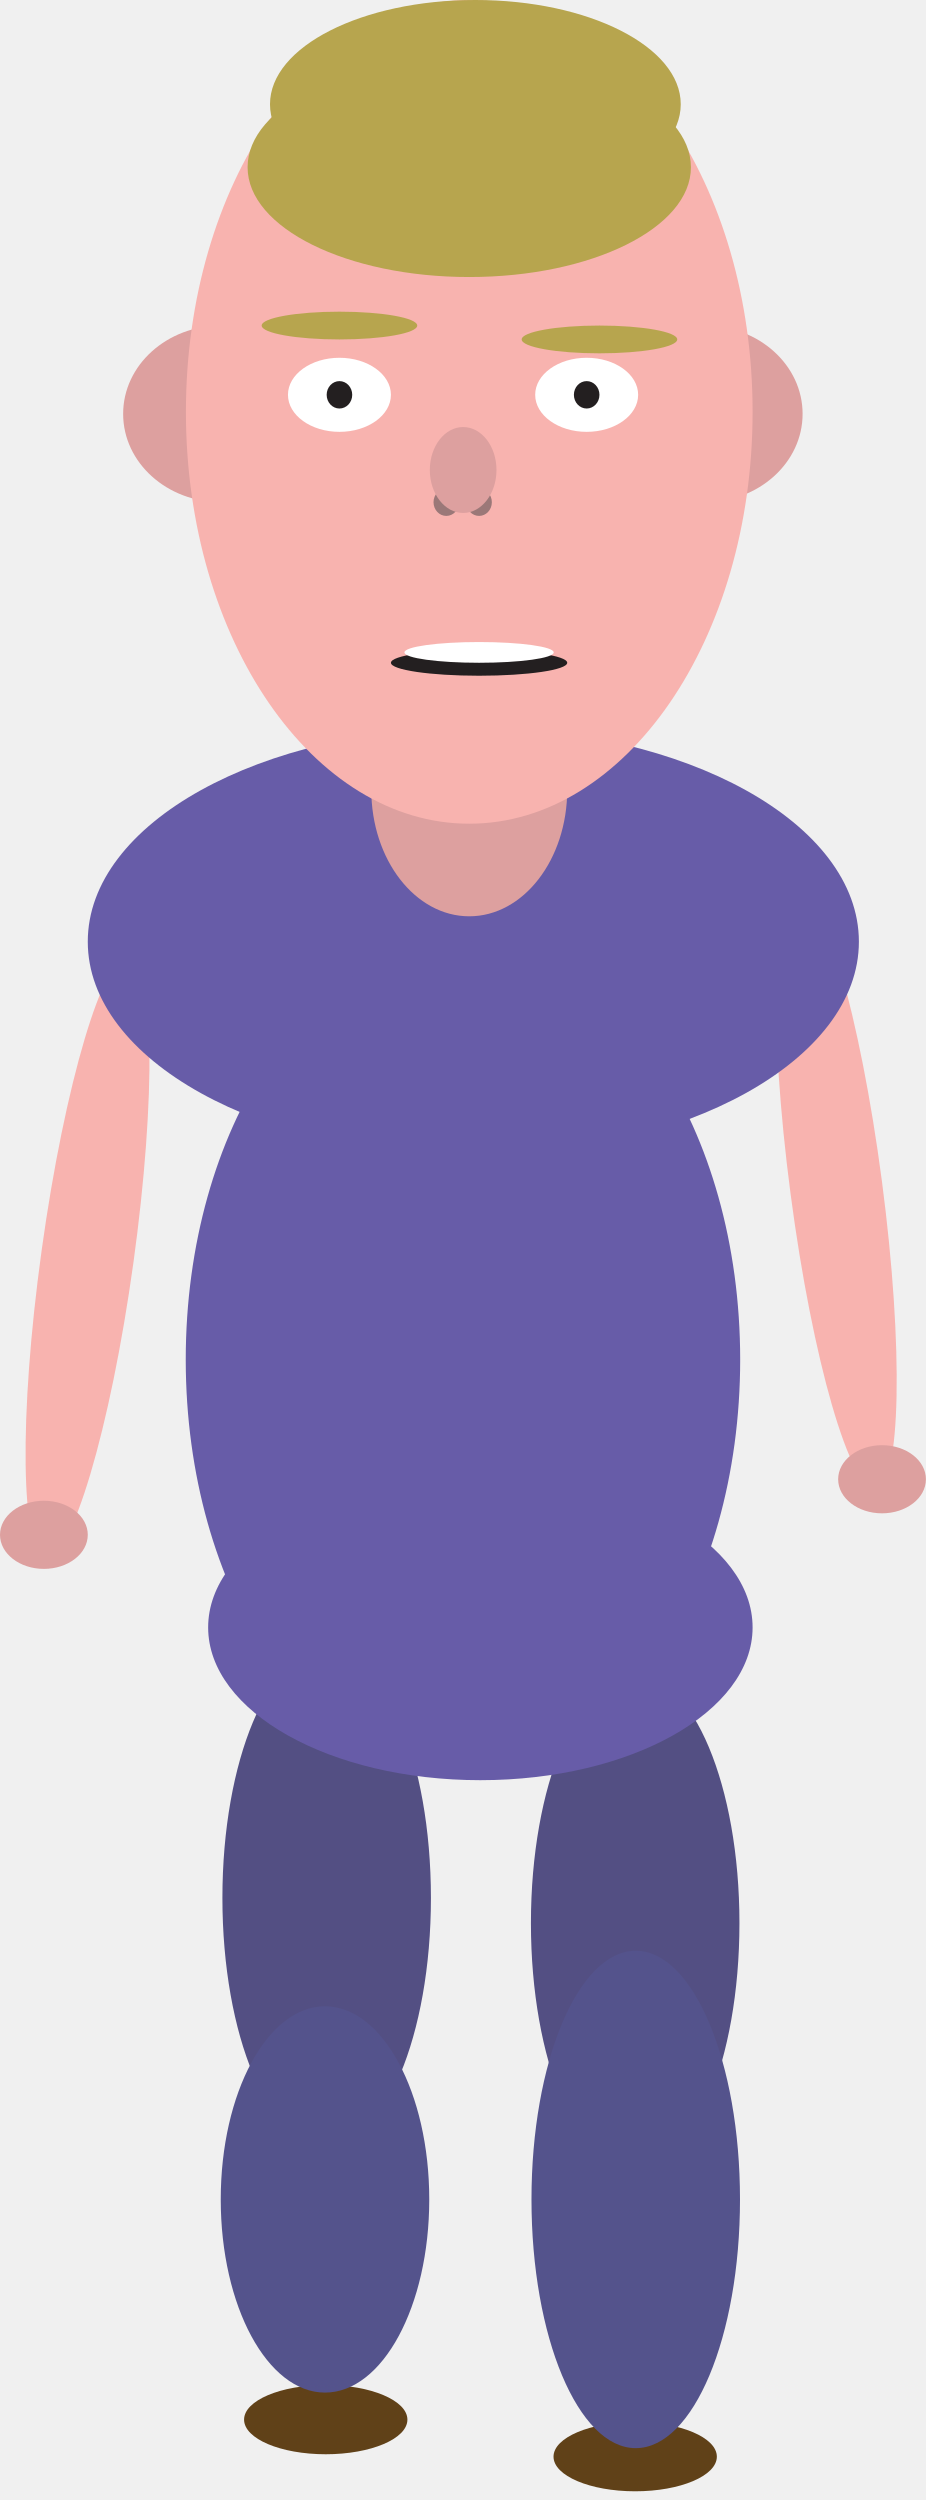
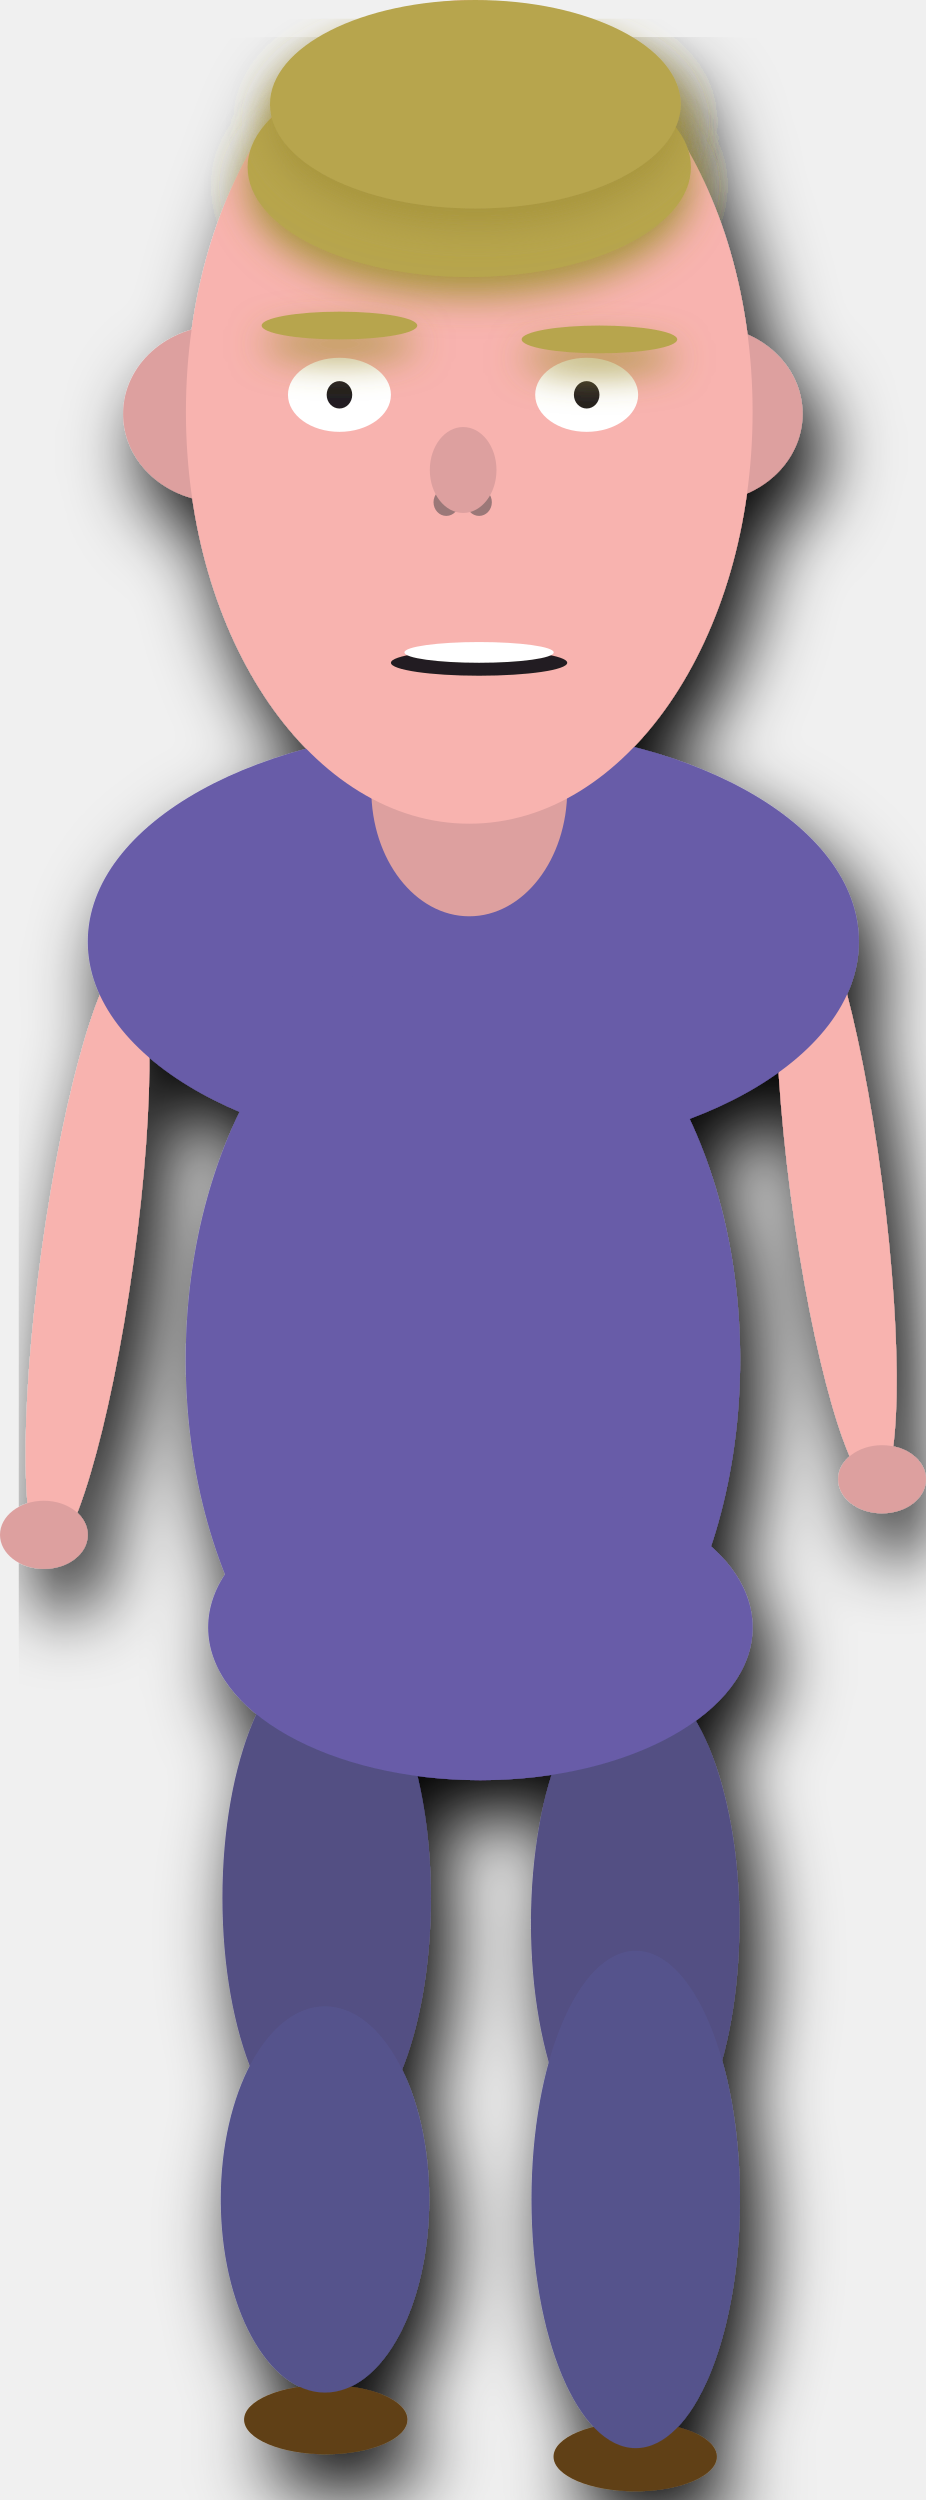
<svg xmlns="http://www.w3.org/2000/svg" viewBox="0 0 50 135" version="1.1">
  <defs>
    <style>
+       svg {
+         filter: drop-shadow(1px 2px 2px black);
+       }
+       
      .cls-yellow {
        fill: #b7a54e;
+         filter: drop-shadow(0 1px 1px #a7953e);
      }

      .cls-pink {
        fill: #dda09f;
      }

      .cls-purple {
        fill: #54538c;
      }

      .cls-white {
        fill: #fff;
      }

      .cls-black {
        fill: #231f20;
      }

      .cls-brown {
        fill: #604118;
      }

      .cls-blue {
        fill: #534f83;
      }

      .cls-light-red {
        fill: #9b7878;
      }

      .cls-light-purple {
        fill: #675ca8;
      }

      .cls-light-pink {
        fill: #f8b3af;
      }
    </style>
  </defs>
  <g>
    <ellipse class="cls-blue" cx="17.64" cy="102.49" rx="5.63" ry="13.43" />
    <ellipse class="cls-blue" cx="34.3" cy="103.85" rx="5.63" ry="13.43" />
    <ellipse class="cls-light-pink" cx="45.55" cy="64.11" rx="2.49" ry="16.4" transform="translate(-8.35 6.5) rotate(-7.48)" />
    <ellipse class="cls-light-pink" cx="4.73" cy="67.84" rx="16.4" ry="2.5" transform="translate(-63.12 63.22) rotate(-82.11)" />
    <ellipse class="cls-light-purple" cx="25.56" cy="50.85" rx="20.82" ry="11.56" />
    <ellipse class="cls-pink" cx="25.34" cy="42.64" rx="5.29" ry="6.84" />
    <ellipse class="cls-pink" cx="38.05" cy="22.35" rx="5.29" ry="4.77" />
    <ellipse class="cls-pink" cx="11.94" cy="22.35" rx="5.29" ry="4.77" />
    <ellipse class="cls-light-pink" cx="25.34" cy="22.24" rx="15.3" ry="22.24" />
    <ellipse class="cls-white" cx="18.33" cy="21.32" rx="2.78" ry="2" />
    <ellipse class="cls-black" cx="18.33" cy="21.32" rx=".69" ry=".74" />
    <ellipse class="cls-white" cx="31.68" cy="21.32" rx="2.78" ry="2" />
    <ellipse class="cls-black" cx="31.68" cy="21.32" rx=".69" ry=".74" />
    <ellipse class="cls-black" cx="25.87" cy="35.79" rx="4.76" ry="0.7" />
    <ellipse class="cls-white" cx="25.87" cy="35.23" rx="4.03" ry=".56" />
    <ellipse class="cls-yellow" cx="25.34" cy="9.03" rx="11.97" ry="5.93" />
    <ellipse class="cls-yellow" cx="25.67" cy="5.63" rx="11.09" ry="5.63" />
    <ellipse class="cls-light-red" cx="24.1" cy="27.12" rx=".69" ry=".74" />
    <ellipse class="cls-light-red" cx="25.87" cy="27.12" rx=".69" ry=".74" />
    <ellipse class="cls-pink" cx="25.01" cy="25.38" rx="1.8" ry="2.32" />
    <ellipse class="cls-yellow" cx="32.37" cy="18.33" rx="4.2" ry=".75" />
    <ellipse class="cls-yellow" cx="18.33" cy="17.58" rx="4.2" ry=".75" />
    <ellipse class="cls-light-purple" cx="25" cy="73.42" rx="14.97" ry="22.58" />
    <ellipse class="cls-light-purple" cx="25.94" cy="87.88" rx="14.7" ry="8.25" />
    <ellipse class="cls-brown" cx="17.59" cy="130.66" rx="4.41" ry="1.87" />
    <ellipse class="cls-brown" cx="34.30" cy="132.66" rx="4.41" ry="1.87" />
    <ellipse class="cls-pink" cx="2.37" cy="82.88" rx="2.37" ry="1.84" />
    <ellipse class="cls-pink" cx="47.63" cy="79.88" rx="2.37" ry="1.84" />
    <ellipse class="cls-purple" cx="17.55" cy="118.77" rx="5.63" ry="10.43" />
    <ellipse class="cls-purple" cx="34.33" cy="118.77" rx="5.63" ry="13.43" />
  </g>
</svg>
